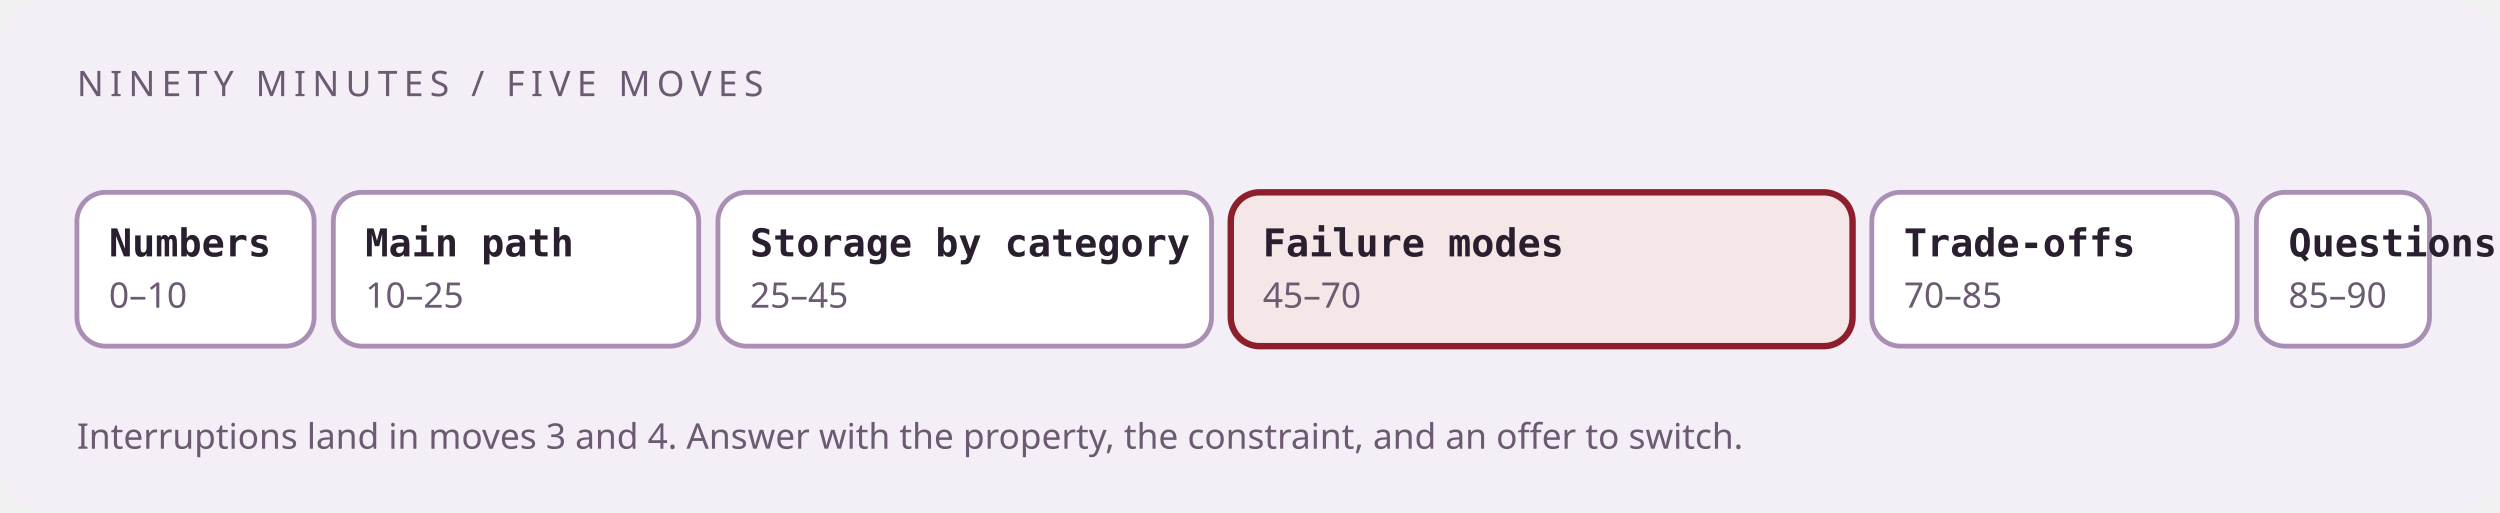
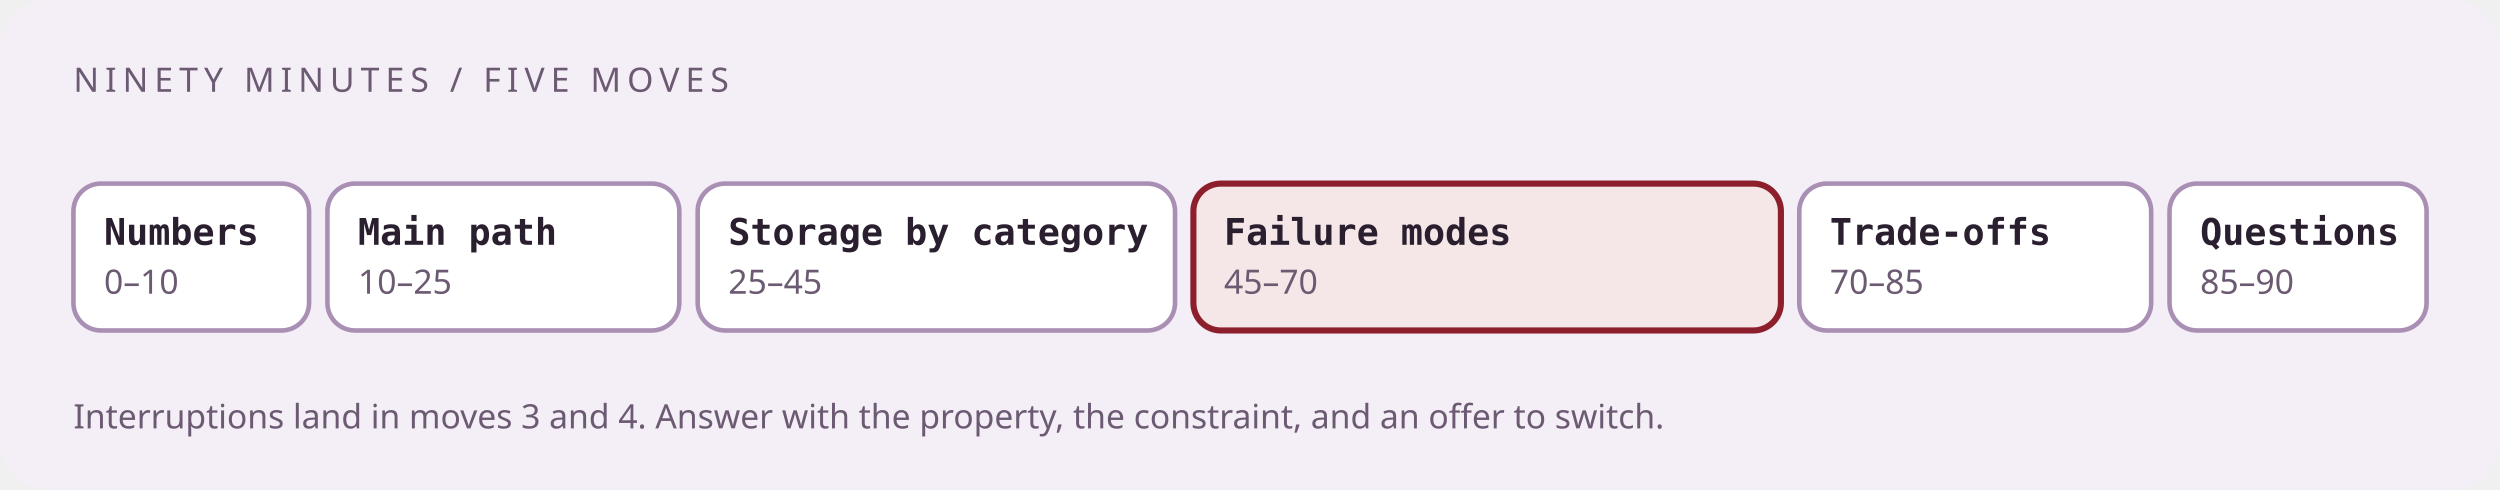
- <svg xmlns="http://www.w3.org/2000/svg" viewBox="0 0 780 160" role="img" aria-labelledby="t d">
+ <svg xmlns="http://www.w3.org/2000/svg" viewBox="0 0 817 160" role="img" aria-labelledby="t d">
  <style>text{font-family:ui-sans-serif,system-ui,sans-serif;fill:#2a1f2e}.l{font-size:11px;fill:#6b5a72}.m{font:700 12px ui-monospace,monospace}.s{font-size:11px}.box{fill:#ffffff;stroke:#a88fb3;stroke-width:1.5}.hot{fill:#f5e6e7;stroke:#8c1f2b;stroke-width:2}.ar{stroke:#a88fb3;stroke-width:1.6;fill:none;marker-end:url(#a)}.dash{stroke-dasharray:4 4}</style>
  <defs>
    <marker id="a" viewBox="0 0 10 10" refX="9" refY="5" markerWidth="7" markerHeight="7" orient="auto">
      <path d="M0 0L10 5L0 10z" fill="#a88fb3" />
    </marker>
  </defs>
-   <rect width="780" height="160" rx="16" fill="#f4eef6" />
+   <rect width="817" height="160" rx="16" fill="#f4eef6" />
  <text class="l" x="24" y="30" letter-spacing="2">NINETY MINUTES / FIVE MOVES</text>
-   <rect class="box" x="24" y="60" width="74" height="48" rx="9" />
+   <rect class="box" x="24" y="60" width="77" height="48" rx="9" />
  <text class="m" x="34" y="80">Numbers</text>
  <text class="l" x="34" y="96">0–10</text>
-   <rect class="box" x="104" y="60" width="114" height="48" rx="9" />
-   <text class="m" x="114" y="80">Main path</text>
-   <text class="l" x="114" y="96">10–25</text>
-   <rect class="box" x="224" y="60" width="154" height="48" rx="9" />
-   <text class="m" x="234" y="80">Storage by category</text>
-   <text class="l" x="234" y="96">25–45</text>
-   <rect class="hot" x="384" y="60" width="194" height="48" rx="9" />
-   <text class="m" x="394" y="80">Failure modes</text>
-   <text class="l" x="394" y="96">45–70</text>
-   <rect class="box" x="584" y="60" width="114" height="48" rx="9" />
-   <text class="m" x="594" y="80">Trade-offs</text>
-   <text class="l" x="594" y="96">70–85</text>
-   <rect class="box" x="704" y="60" width="54" height="48" rx="9" />
-   <text class="m" x="714" y="80">Questions</text>
-   <text class="l" x="714" y="96">85–90</text>
+   <rect class="box" x="107" y="60" width="115" height="48" rx="9" />
+   <text class="m" x="117" y="80">Main path</text>
+   <text class="l" x="117" y="96">10–25</text>
+   <rect class="box" x="228" y="60" width="156" height="48" rx="9" />
+   <text class="m" x="238" y="80">Storage by category</text>
+   <text class="l" x="238" y="96">25–45</text>
+   <rect class="hot" x="390" y="60" width="192" height="48" rx="9" />
+   <text class="m" x="400" y="80">Failure modes</text>
+   <text class="l" x="400" y="96">45–70</text>
+   <rect class="box" x="588" y="60" width="115" height="48" rx="9" />
+   <text class="m" x="598" y="80">Trade-offs</text>
+   <text class="l" x="598" y="96">70–85</text>
+   <rect class="box" x="709" y="60" width="84" height="48" rx="9" />
+   <text class="m" x="719" y="80">Questions</text>
+   <text class="l" x="719" y="96">85–90</text>
  <text class="l" x="24" y="140">Interruptions land in moves 3 and 4. Answer with the property, the constraint, and an offer to switch.</text>
</svg>
